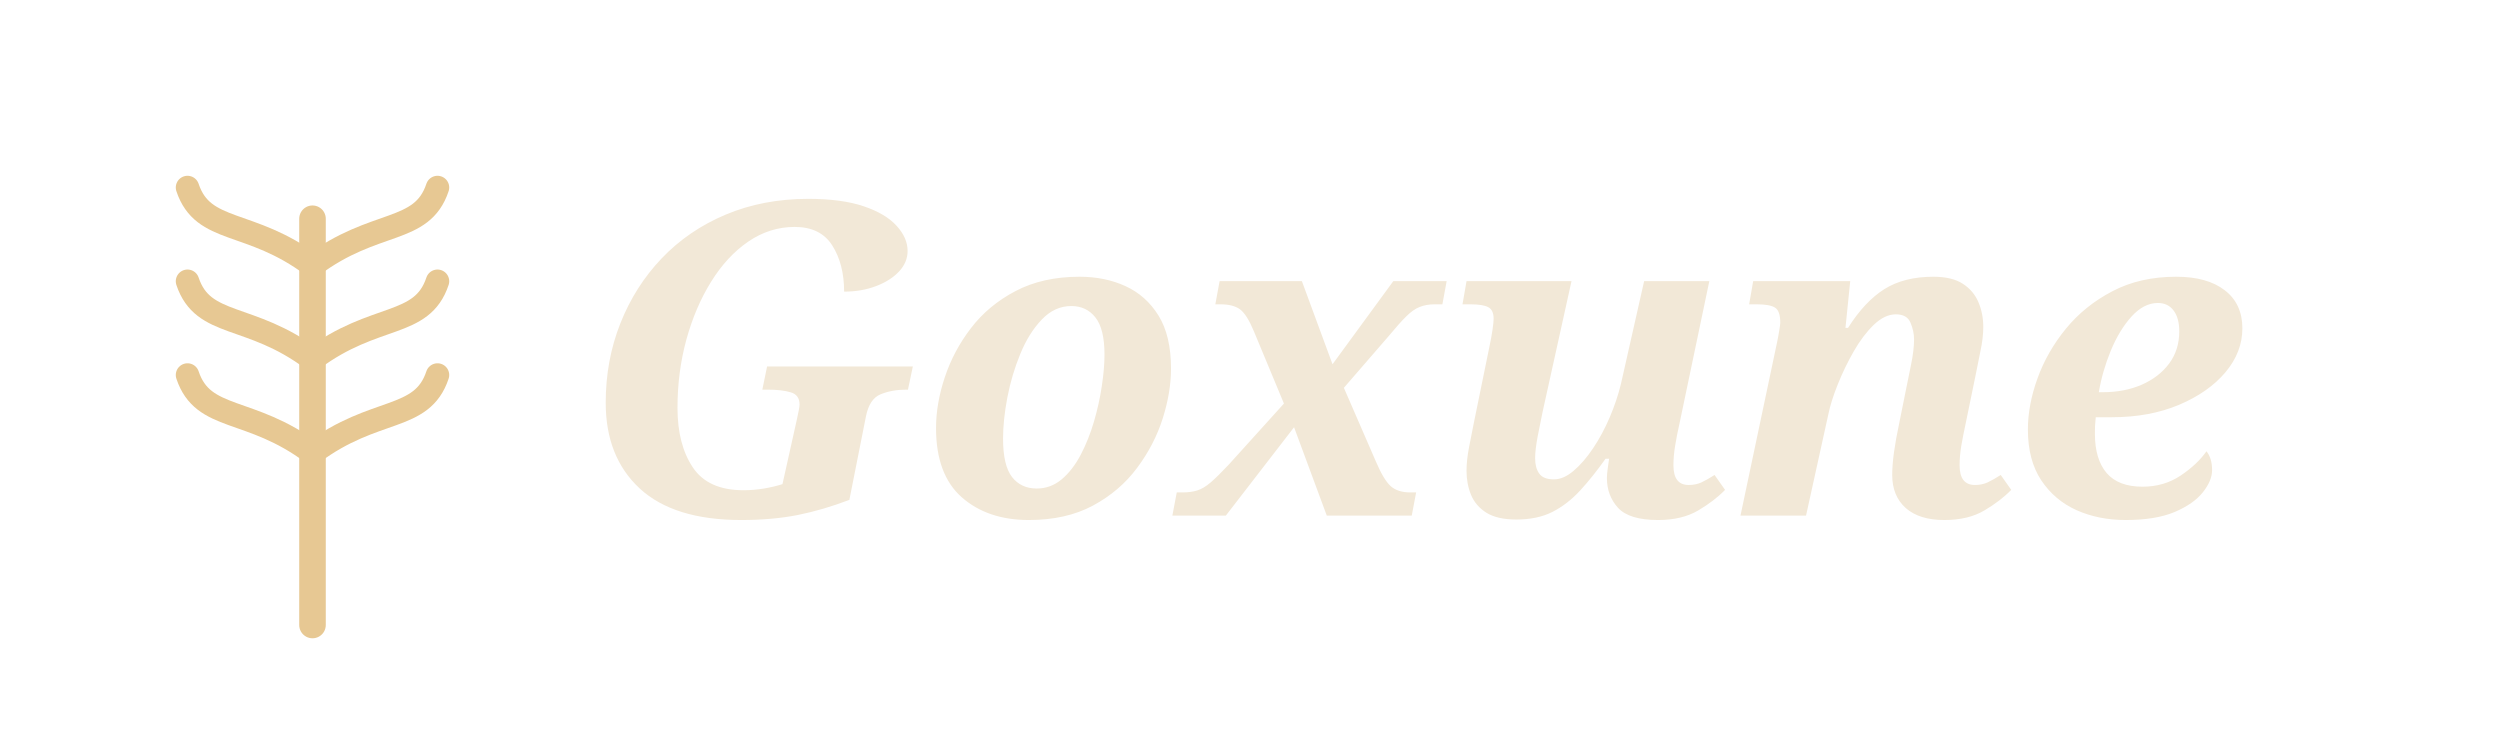
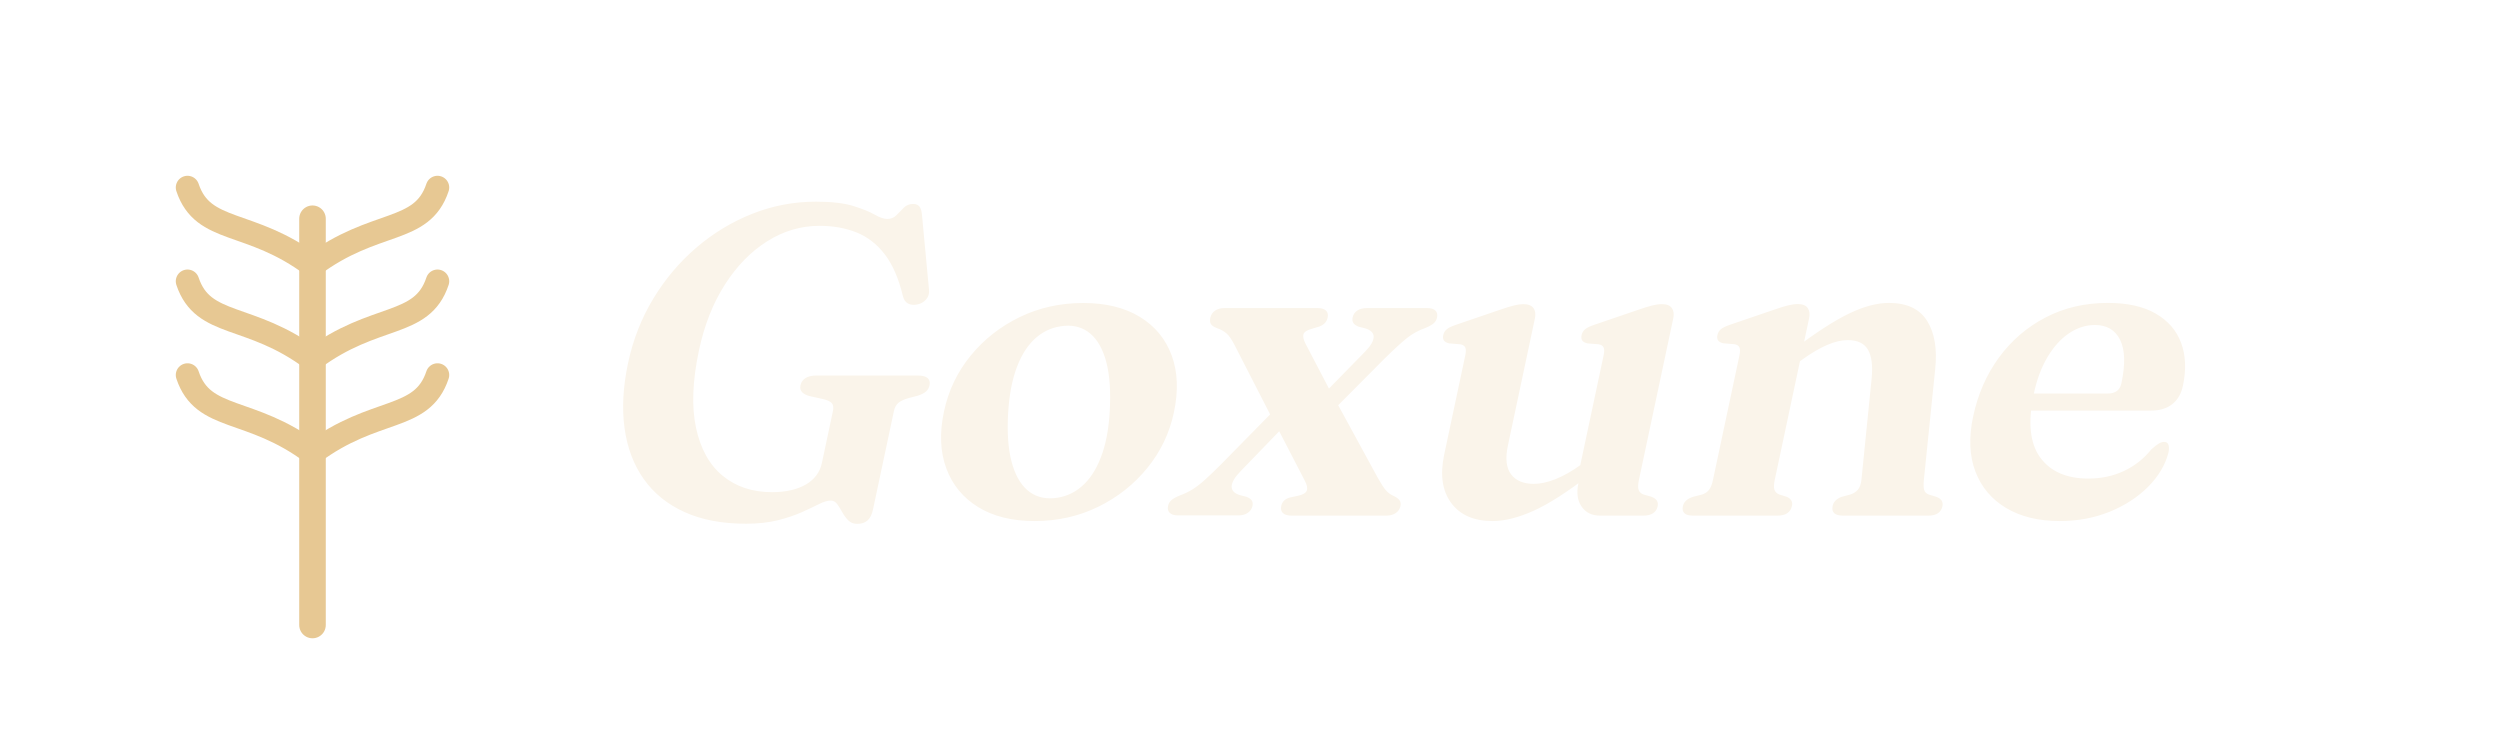
<svg xmlns="http://www.w3.org/2000/svg" viewBox="0 0 320 96" role="img" aria-label="Goxune">
  <g transform="translate(10 14)" stroke="#E7C893" stroke-width="3.4" stroke-linecap="round" fill="none">
    <path d="M30 66 C30 44 30 30 30 14" />
    <g stroke-width="3">
      <path d="M30 20 C22 14 16 16 14 10" />
      <path d="M30 20 C38 14 44 16 46 10" />
      <path d="M30 32 C22 26 16 28 14 22" />
      <path d="M30 32 C38 26 44 28 46 22" />
      <path d="M30 44 C22 38 16 40 14 34" />
      <path d="M30 44 C38 38 44 40 46 34" />
    </g>
  </g>
-   <text x="74" y="66" font-family="Fraunces, Georgia, serif" font-size="56" font-style="italic" font-weight="600" fill="#F2E8D7" letter-spacing="-1">Goxune</text>
+   <path fill="#FAF4EA" d="M111.739 65.233Q111.537 66.185 111.044 66.619Q110.551 67.053 109.734 67.053Q109.011 67.053 108.572 66.602Q108.133 66.151 107.81 65.563Q107.487 64.975 107.16 64.524Q106.833 64.074 106.33 64.074Q105.725 64.074 104.828 64.524Q103.931 64.975 102.646 65.555Q101.361 66.134 99.591 66.585Q97.821 67.036 95.463 67.036Q90.91 67.036 87.623 65.546Q84.336 64.057 82.403 61.324Q80.469 58.591 79.944 54.817Q79.419 51.042 80.394 46.456Q81.341 42.004 83.617 38.235Q85.894 34.466 89.148 31.683Q92.403 28.9 96.309 27.357Q100.215 25.814 104.421 25.814Q107.439 25.814 109.207 26.363Q110.975 26.912 111.951 27.469Q112.928 28.026 113.56 28.026Q114.283 28.026 114.747 27.542Q115.211 27.058 115.69 26.582Q116.169 26.106 116.897 26.106Q117.407 26.106 117.678 26.425Q117.949 26.744 118.014 27.517L118.918 37.149Q118.984 37.815 118.541 38.328Q118.099 38.84 117.404 38.974Q116.704 39.109 116.217 38.843Q115.731 38.577 115.569 37.888Q114.758 34.511 113.246 32.548Q111.734 30.586 109.622 29.746Q107.51 28.906 104.901 28.906Q101.345 28.906 98.213 30.874Q95.081 32.842 92.788 36.424Q90.496 40.005 89.465 44.854Q88.221 50.706 89.09 54.758Q89.959 58.81 92.507 60.904Q95.055 62.999 98.836 62.999Q100.163 62.999 101.253 62.744Q102.343 62.489 103.158 62.013Q103.974 61.537 104.493 60.845Q105.012 60.154 105.196 59.291L106.611 52.633Q106.753 51.966 106.489 51.625Q106.226 51.283 105.281 51.065L103.634 50.701Q102.971 50.527 102.66 50.186Q102.349 49.844 102.458 49.329Q102.584 48.735 103.092 48.402Q103.599 48.069 104.495 48.069H117.471Q118.383 48.069 118.744 48.402Q119.104 48.735 118.981 49.312Q118.876 49.81 118.525 50.116Q118.175 50.421 117.476 50.65L116.332 50.947Q115.476 51.182 115.024 51.541Q114.573 51.899 114.417 52.633Z M138.649 38.784Q142.983 38.784 145.894 40.556Q148.804 42.329 149.972 45.487Q151.141 48.646 150.257 52.801Q149.417 56.754 146.855 59.902Q144.294 63.049 140.566 64.872Q136.838 66.694 132.436 66.694Q128.102 66.694 125.201 64.905Q122.299 63.116 121.127 59.952Q119.954 56.788 120.828 52.678Q121.681 48.662 124.24 45.529Q126.799 42.396 130.523 40.59Q134.247 38.784 138.649 38.784ZM135.35 63.71Q137.331 63.402 138.806 61.94Q140.282 60.478 141.135 57.914Q141.988 55.349 142.084 51.737Q142.196 48.153 141.456 45.823Q140.717 43.494 139.25 42.463Q137.784 41.433 135.735 41.769Q133.755 42.077 132.279 43.538Q130.804 45 129.961 47.556Q129.118 50.113 129.001 53.742Q128.893 57.309 129.639 59.647Q130.385 61.985 131.845 63.007Q133.305 64.029 135.35 63.71Z M164.03 51.563 166.056 52.806 158.72 60.394Q157.667 61.503 157.652 62.273Q157.636 63.043 158.703 63.374L159.547 63.592Q160.044 63.782 160.225 64.062Q160.407 64.342 160.316 64.768Q160.2 65.317 159.716 65.644Q159.232 65.972 158.515 65.972H150.77Q150.064 65.972 149.728 65.644Q149.392 65.317 149.511 64.757Q149.601 64.331 149.921 64.037Q150.241 63.743 150.991 63.43Q151.889 63.105 152.62 62.654Q153.352 62.203 154.203 61.439Q155.054 60.675 156.299 59.431ZM167.094 43.97 170.836 51.132 171.097 51.513 176.342 61.139Q176.996 62.304 177.418 62.783Q177.839 63.262 178.478 63.525Q178.988 63.788 179.168 64.074Q179.348 64.359 179.257 64.785Q179.138 65.345 178.654 65.672Q178.17 66.0 177.448 66.0H165.313Q164.562 66.0 164.218 65.672Q163.873 65.345 163.993 64.779Q164.084 64.354 164.357 64.082Q164.63 63.81 165.147 63.67L166.097 63.469Q167.075 63.267 167.263 62.805Q167.451 62.343 166.998 61.498L163.068 53.904L162.8 53.478L158.021 44.16Q157.48 43.096 156.981 42.668Q156.481 42.239 155.755 41.993Q155.154 41.763 154.986 41.461Q154.818 41.158 154.923 40.666Q155.045 40.089 155.529 39.761Q156.013 39.434 156.736 39.434H168.652Q169.369 39.434 169.717 39.747Q170.065 40.061 169.942 40.638Q169.855 41.046 169.605 41.326Q169.355 41.606 168.878 41.797L167.927 42.082Q166.986 42.346 166.848 42.771Q166.71 43.197 167.094 43.97ZM169.573 53.596 167.547 52.353 174.73 45.011Q175.811 43.902 175.827 43.132Q175.842 42.362 174.747 42.032L173.903 41.814Q173.406 41.623 173.227 41.335Q173.047 41.046 173.134 40.638Q173.257 40.061 173.738 39.747Q174.219 39.434 174.936 39.434H182.68Q183.403 39.434 183.732 39.753Q184.062 40.072 183.94 40.649Q183.849 41.074 183.529 41.368Q183.209 41.662 182.459 41.976Q181.128 42.441 180.079 43.281Q179.03 44.121 177.152 45.974Z M202.03 61.884 202.31 60.568 202.079 60.467 205.257 45.515Q205.412 44.787 205.258 44.471Q205.104 44.154 204.635 44.07L203.193 43.953Q202.697 43.835 202.525 43.578Q202.353 43.32 202.438 42.917Q202.538 42.446 202.88 42.155Q203.222 41.864 204.043 41.584L209.586 39.691Q210.742 39.288 211.449 39.109Q212.156 38.93 212.739 38.93Q213.64 38.93 213.996 39.431Q214.351 39.932 214.176 40.755L209.781 61.43Q209.593 62.315 209.752 62.727Q209.911 63.138 210.386 63.301L211.368 63.581Q211.882 63.771 212.076 64.074Q212.269 64.376 212.176 64.813Q212.06 65.362 211.611 65.681Q211.162 66.0 210.345 66.0H204.795Q203.244 66.0 202.445 64.846Q201.646 63.693 202.03 61.884ZM184.858 58.182 187.55 45.515Q187.705 44.787 187.551 44.471Q187.397 44.154 186.928 44.07L185.486 43.953Q184.99 43.835 184.818 43.578Q184.646 43.32 184.731 42.917Q184.831 42.446 185.173 42.155Q185.515 41.864 186.336 41.584L191.879 39.691Q193.088 39.271 193.786 39.1Q194.483 38.93 194.964 38.93Q195.916 38.93 196.28 39.431Q196.644 39.932 196.469 40.755L193.012 57.018Q192.489 59.482 193.412 60.708Q194.336 61.935 196.335 61.935Q197.573 61.935 199.107 61.33Q200.641 60.725 202.401 59.454L203.746 58.474L204.76 59.818L203.455 60.792Q199.214 64.068 196.297 65.381Q193.38 66.694 191.045 66.694Q187.456 66.694 185.746 64.37Q184.036 62.046 184.858 58.182Z M231.563 40.744 227.166 61.43Q226.978 62.315 227.139 62.718Q227.3 63.122 227.771 63.301L228.716 63.598Q229.538 63.973 229.374 64.746Q229.107 66.0 227.511 66.0H216.709Q215.902 66.0 215.595 65.681Q215.288 65.362 215.404 64.813Q215.495 64.387 215.811 64.085Q216.127 63.782 216.711 63.592L217.859 63.301Q218.406 63.127 218.737 62.727Q219.069 62.326 219.257 61.442L222.645 45.504Q222.799 44.776 222.645 44.46Q222.491 44.143 222.022 44.059L220.58 43.942Q220.084 43.824 219.912 43.566Q219.74 43.309 219.826 42.906Q219.926 42.435 220.268 42.144Q220.609 41.853 221.431 41.573L226.974 39.68Q228.129 39.277 228.836 39.098Q229.543 38.918 230.126 38.918Q231.027 38.918 231.383 39.42Q231.738 39.921 231.563 40.744ZM229.361 46.994 228.348 45.65 229.653 44.675Q233.863 41.489 236.683 40.131Q239.503 38.773 241.782 38.773Q245.254 38.773 246.688 41.102Q248.122 43.432 247.701 47.285L246.26 61.363Q246.165 62.282 246.293 62.71Q246.42 63.138 246.915 63.312L247.841 63.592Q248.344 63.782 248.532 64.085Q248.719 64.387 248.629 64.813Q248.512 65.362 248.075 65.681Q247.637 66.0 246.82 66.0H235.911Q234.315 66.0 234.582 64.746Q234.746 63.973 235.716 63.598L236.832 63.301Q237.413 63.122 237.795 62.696Q238.177 62.27 238.269 61.363L239.569 48.45Q239.81 45.997 239.101 44.765Q238.391 43.533 236.492 43.533Q235.311 43.533 233.865 44.157Q232.419 44.782 230.706 46.014Z M279.411 49.39Q279.087 50.914 278.045 51.734Q277.003 52.554 275.351 52.554H257.873L258.337 50.37H269.812Q271.262 50.37 271.541 49.06Q272.319 45.398 271.373 43.499Q270.427 41.601 268.165 41.601Q266.412 41.601 264.844 42.654Q263.276 43.706 262.091 45.686Q260.906 47.666 260.318 50.432Q259.168 55.842 261.14 58.549Q263.113 61.257 267.324 61.257Q269.788 61.257 271.859 60.288Q273.93 59.319 275.363 57.527Q275.992 56.967 276.337 56.766Q276.682 56.564 277.007 56.564Q277.455 56.564 277.573 56.973Q277.69 57.382 277.556 57.958Q276.943 60.316 274.954 62.312Q272.964 64.309 270.037 65.502Q267.109 66.694 263.643 66.694Q259.583 66.694 256.79 65.028Q253.997 63.362 252.85 60.352Q251.703 57.342 252.562 53.305Q253.468 49.043 255.859 45.773Q258.251 42.502 261.826 40.638Q265.4 38.773 269.813 38.773Q273.559 38.773 275.924 40.134Q278.29 41.494 279.181 43.886Q280.073 46.277 279.411 49.39Z" />
</svg>
